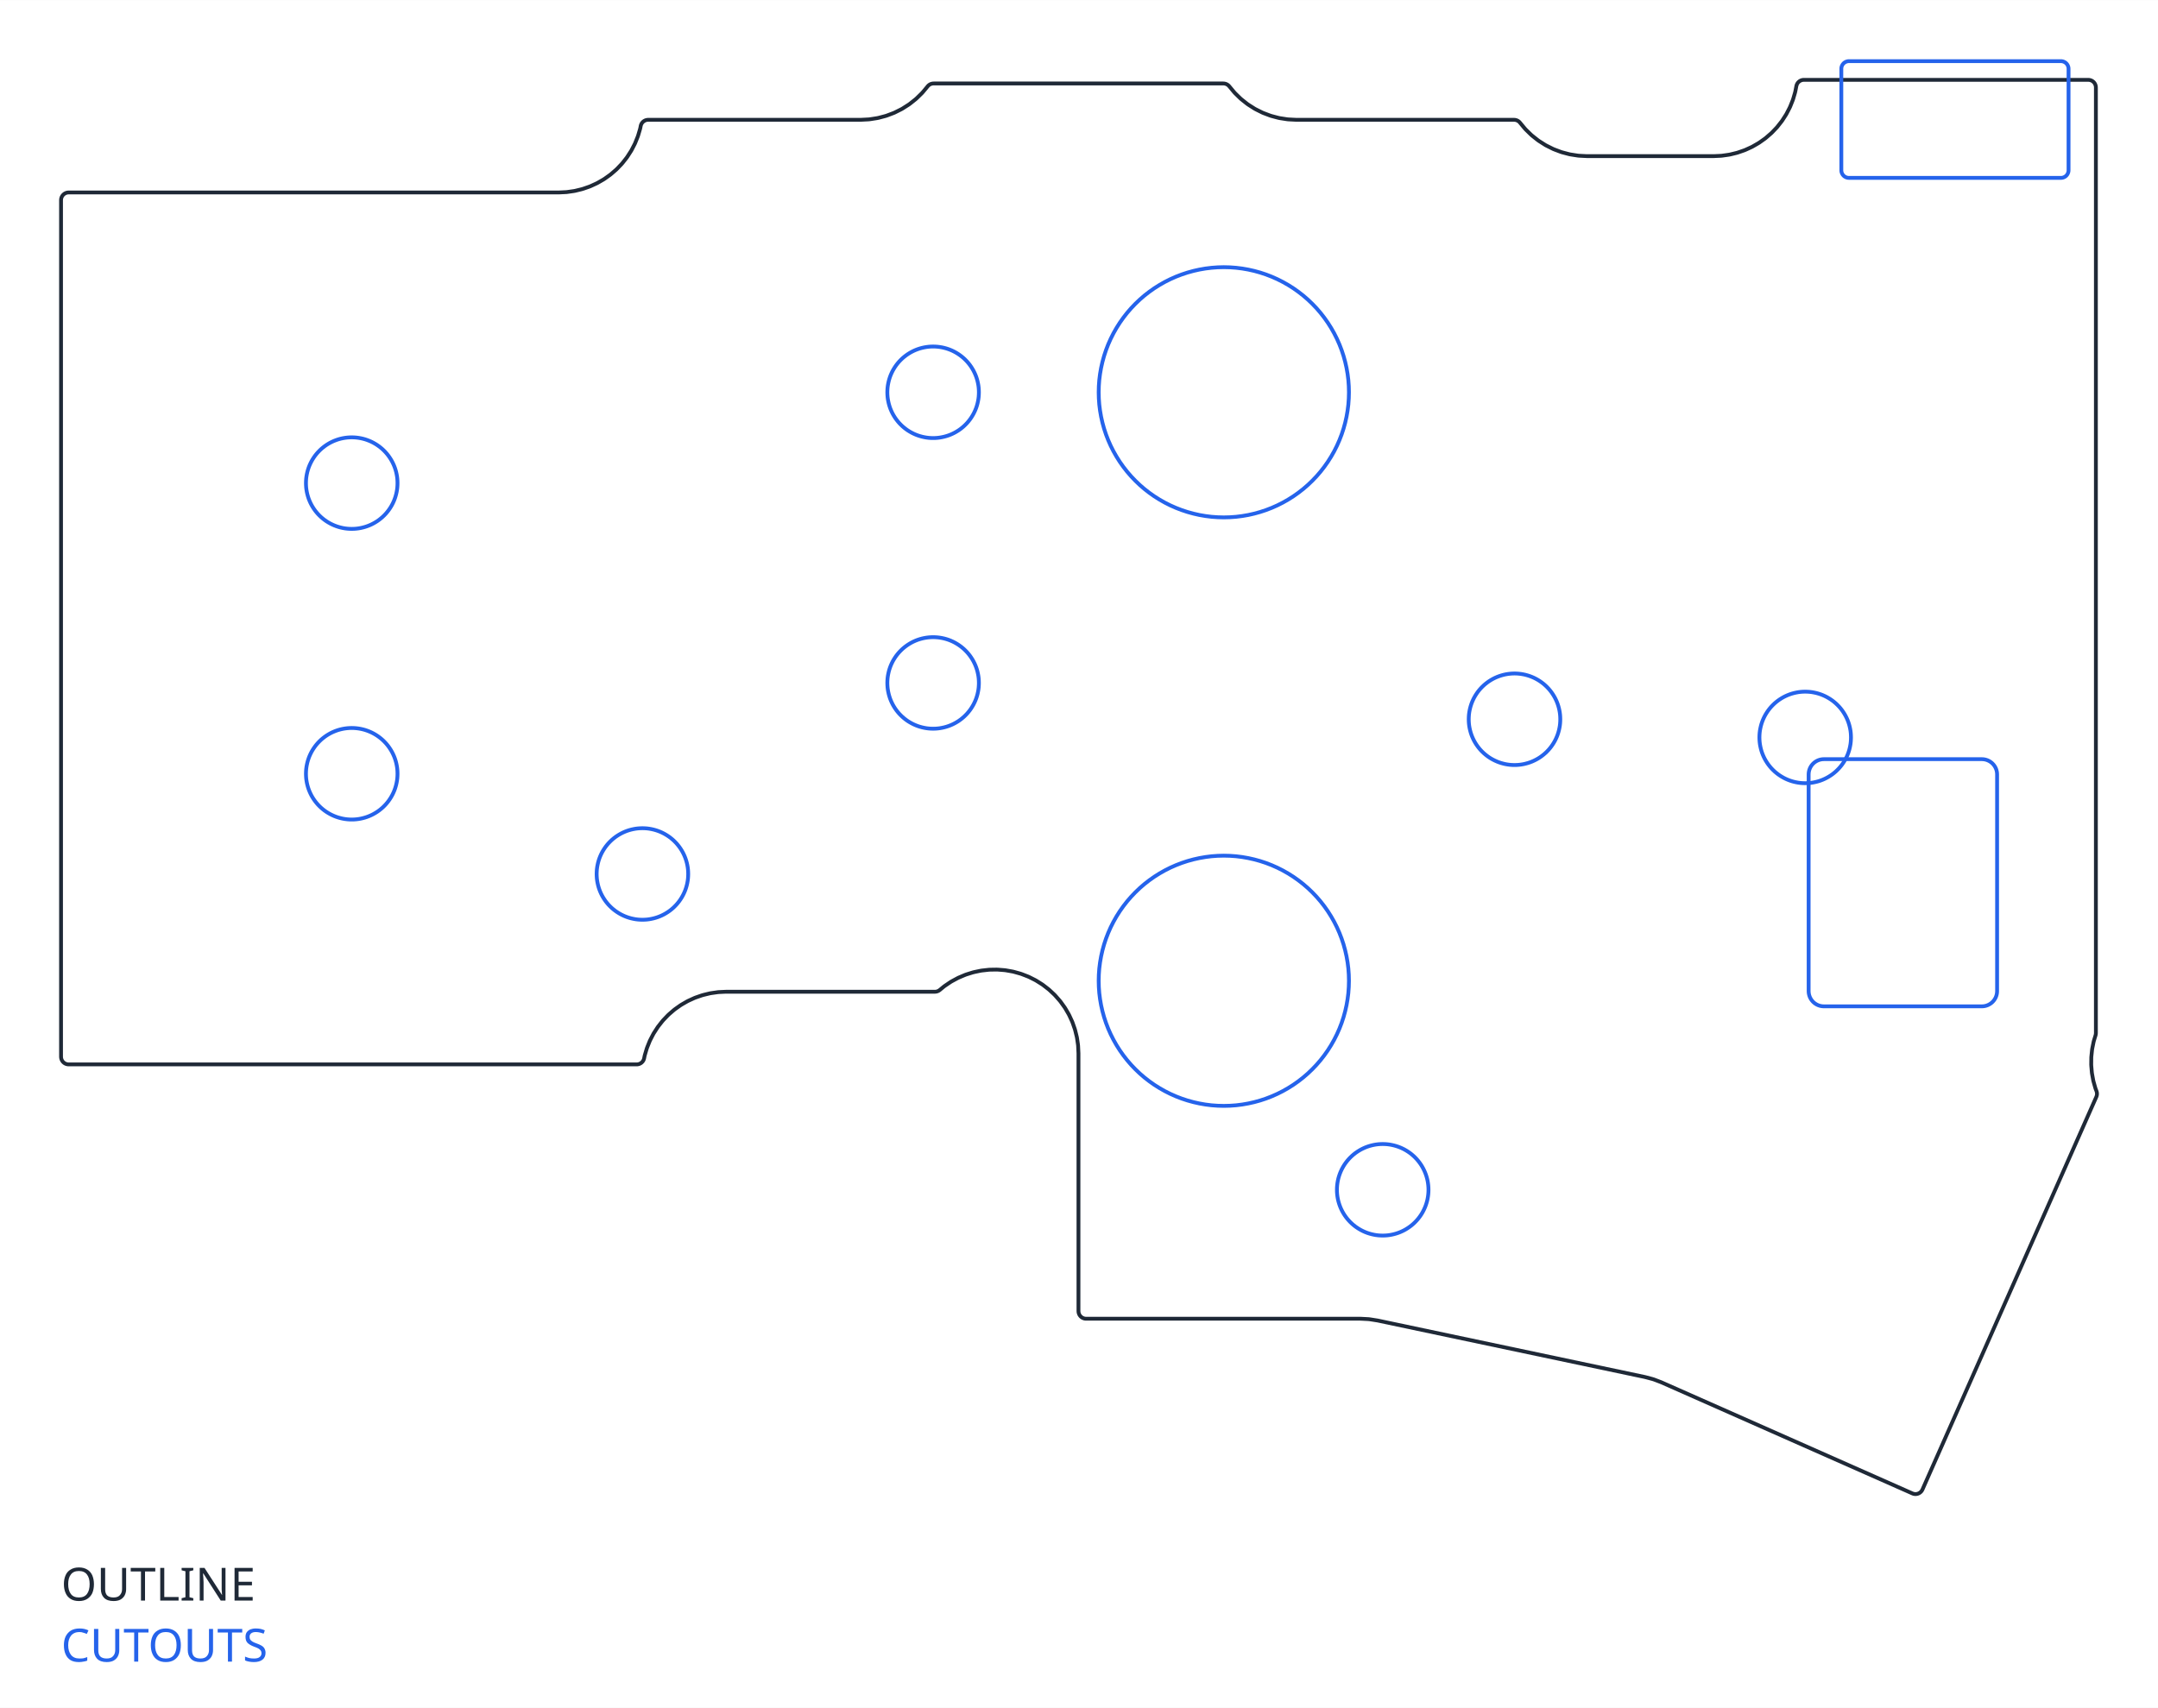
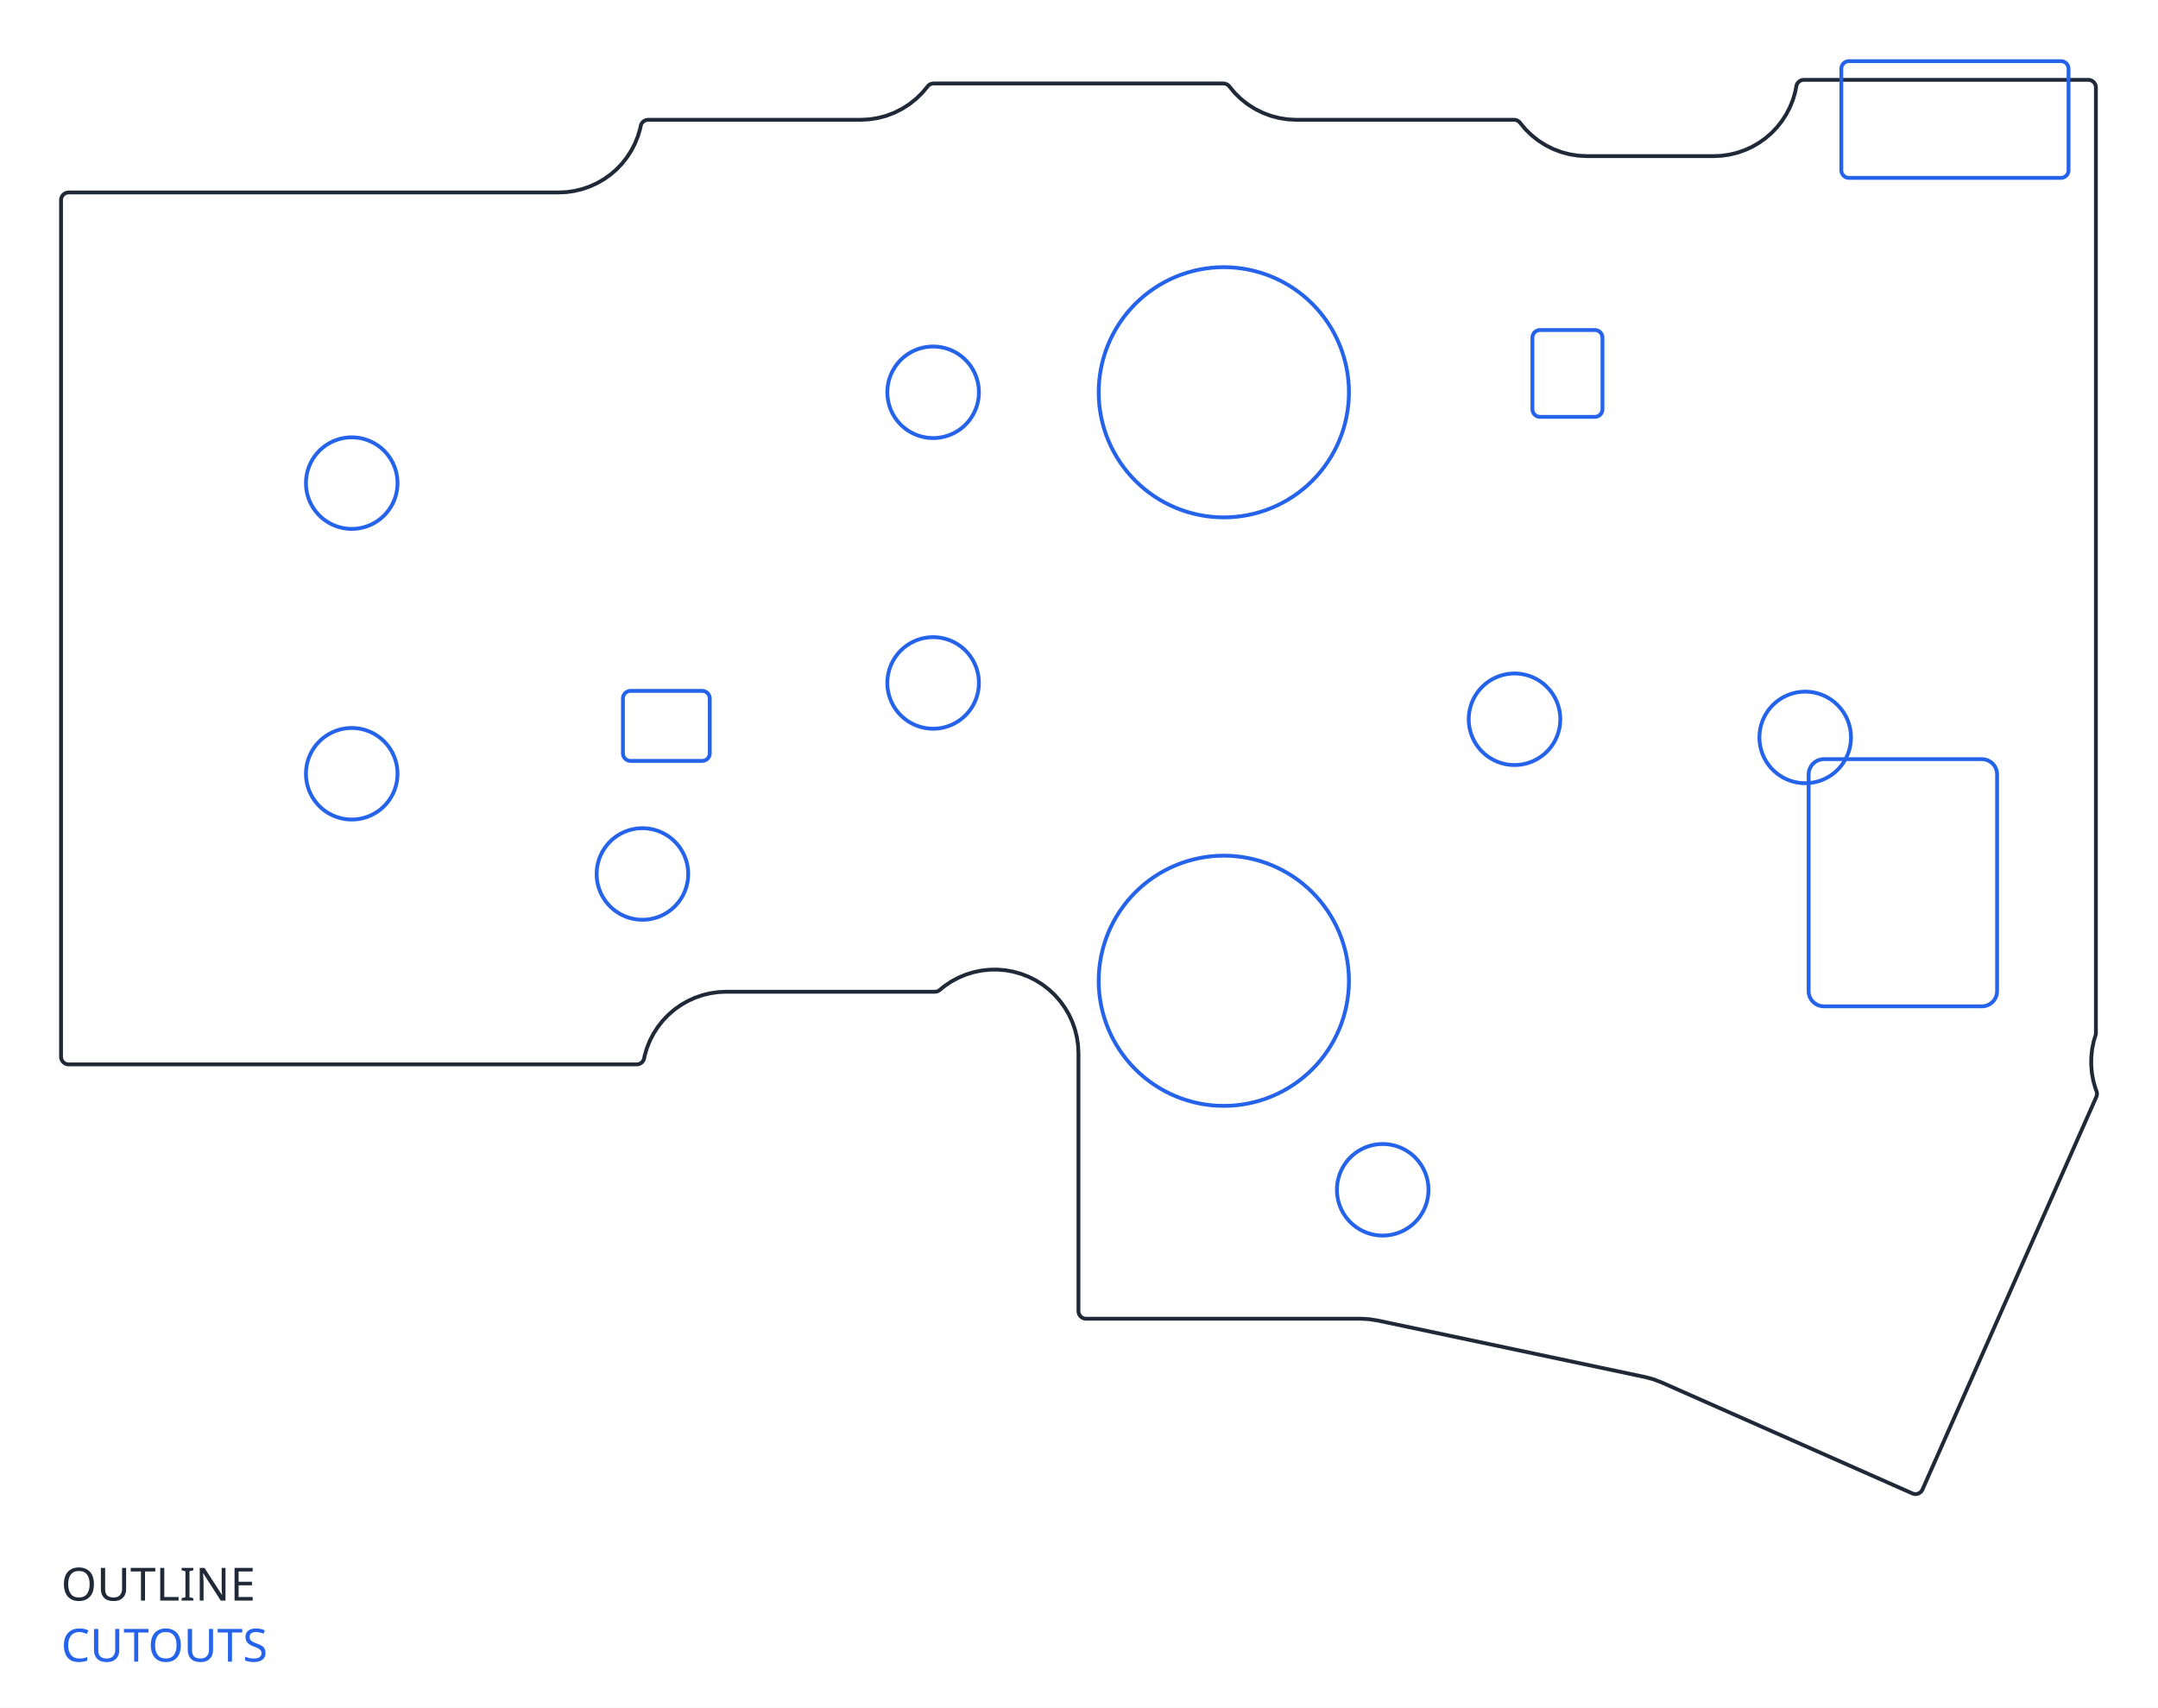
<svg xmlns="http://www.w3.org/2000/svg" width="566" height="448" viewBox="0 0 141.42 111.92">
  <rect width="100%" height="100%" fill="white" />
  <polygon points="4.458,12.609 4.444,12.610 4.410,12.615 4.395,12.618 4.362,12.627 4.348,12.631 4.316,12.642 4.302,12.648 4.271,12.663 4.258,12.670 4.229,12.687 4.217,12.695 4.189,12.716 4.178,12.725 4.152,12.748 4.142,12.759 4.119,12.784 4.110,12.795 4.089,12.823 4.081,12.835 4.063,12.865 4.056,12.877 4.042,12.908 4.036,12.922 4.025,12.954 4.020,12.968 4.012,13.002 4.009,13.016 4.004,13.050 4.003,13.065 4.000,13.115 4.000,13.122 4.000,69.240 4.000,69.248 4.003,69.298 4.004,69.312 4.009,69.346 4.012,69.361 4.020,69.394 4.025,69.408 4.036,69.440 4.042,69.454 4.056,69.485 4.063,69.498 4.081,69.527 4.089,69.540 4.110,69.567 4.119,69.579 4.142,69.604 4.152,69.614 4.178,69.637 4.189,69.647 4.217,69.667 4.229,69.675 4.258,69.693 4.271,69.700 4.302,69.714 4.316,69.720 4.348,69.732 4.362,69.736 4.395,69.744 4.410,69.747 4.444,69.752 4.458,69.754 4.509,69.756 4.516,69.756 41.706,69.756 41.714,69.756 41.764,69.754 41.779,69.752 41.813,69.747 41.827,69.744 41.861,69.736 41.875,69.732 41.907,69.720 41.921,69.714 41.952,69.699 41.965,69.692 41.994,69.675 42.006,69.667 42.034,69.646 42.045,69.637 42.071,69.613 42.081,69.603 42.104,69.577 42.114,69.566 42.134,69.538 42.142,69.526 42.160,69.496 42.167,69.483 42.181,69.452 42.187,69.439 42.198,69.406 42.203,69.392 42.215,69.343 42.216,69.336 42.232,69.255 42.234,69.244 42.242,69.207 42.245,69.195 42.247,69.186 42.250,69.174 42.260,69.138 42.263,69.126 42.374,68.752 42.377,68.741 42.389,68.705 42.393,68.693 42.396,68.684 42.400,68.673 42.413,68.638 42.417,68.627 42.563,68.265 42.567,68.254 42.582,68.219 42.587,68.208 42.591,68.200 42.596,68.189 42.613,68.155 42.618,68.144 42.797,67.798 42.803,67.787 42.821,67.754 42.827,67.744 42.831,67.735 42.837,67.725 42.857,67.693 42.864,67.683 43.075,67.355 43.081,67.345 43.103,67.314 43.109,67.304 43.115,67.296 43.122,67.286 43.145,67.256 43.152,67.247 43.393,66.940 43.401,66.931 43.425,66.902 43.432,66.893 43.439,66.886 43.447,66.877 43.472,66.849 43.480,66.840 43.749,66.558 43.758,66.550 43.785,66.523 43.793,66.514 43.800,66.508 43.809,66.500 43.837,66.474 43.846,66.466 44.141,66.211 44.150,66.204 44.179,66.180 44.188,66.172 44.196,66.166 44.205,66.159 44.236,66.136 44.245,66.129 44.563,65.903 44.573,65.897 44.604,65.875 44.614,65.869 44.622,65.864 44.632,65.857 44.665,65.838 44.675,65.831 45.012,65.637 45.023,65.631 45.056,65.613 45.067,65.607 45.075,65.603 45.086,65.598 45.120,65.581 45.131,65.576 45.485,65.414 45.496,65.409 45.531,65.394 45.542,65.390 45.551,65.386 45.562,65.382 45.598,65.369 45.609,65.365 45.977,65.237 45.988,65.234 46.025,65.222 46.036,65.219 46.045,65.216 46.057,65.213 46.093,65.203 46.105,65.200 46.484,65.108 46.495,65.105 46.532,65.097 46.544,65.095 46.553,65.093 46.565,65.091 46.603,65.085 46.614,65.083 47.000,65.028 47.012,65.026 47.050,65.021 47.061,65.020 47.071,65.019 47.083,65.018 47.121,65.016 47.133,65.015 47.543,64.995 47.549,64.995 47.568,64.994 47.574,64.994 47.579,64.994 47.585,64.994 47.604,64.994 47.610,64.994 61.249,64.994 61.256,64.994 61.306,64.991 61.321,64.990 61.355,64.985 61.369,64.982 61.403,64.973 61.417,64.969 61.449,64.958 61.463,64.952 61.494,64.937 61.507,64.930 61.536,64.913 61.548,64.904 61.589,64.874 61.595,64.870 61.837,64.670 61.847,64.663 61.877,64.639 61.886,64.632 61.894,64.626 61.904,64.619 61.935,64.597 61.945,64.590 62.272,64.370 62.282,64.363 62.314,64.343 62.325,64.336 62.333,64.331 62.343,64.325 62.377,64.306 62.387,64.300 62.734,64.113 62.744,64.107 62.778,64.090 62.789,64.085 62.798,64.080 62.809,64.075 62.844,64.059 62.855,64.055 63.218,63.901 63.229,63.897 63.264,63.883 63.276,63.878 63.285,63.875 63.296,63.871 63.332,63.859 63.344,63.855 63.720,63.737 63.731,63.734 63.768,63.723 63.780,63.720 63.789,63.718 63.801,63.715 63.838,63.706 63.850,63.703 64.235,63.622 64.247,63.620 64.285,63.613 64.297,63.611 64.306,63.609 64.318,63.607 64.356,63.602 64.368,63.601 64.760,63.557 64.772,63.556 64.810,63.552 64.822,63.551 64.831,63.551 64.843,63.550 64.882,63.549 64.894,63.548 65.288,63.542 65.300,63.542 65.338,63.543 65.350,63.543 65.360,63.543 65.372,63.544 65.410,63.546 65.422,63.547 65.815,63.578 65.827,63.580 65.865,63.584 65.877,63.585 65.886,63.586 65.898,63.588 65.936,63.594 65.948,63.596 66.336,63.665 66.348,63.667 66.385,63.675 66.397,63.678 66.406,63.680 66.418,63.682 66.455,63.692 66.467,63.695 66.846,63.801 66.858,63.805 66.895,63.816 66.906,63.820 66.915,63.823 66.926,63.826 66.963,63.840 66.974,63.844 67.341,63.986 67.352,63.990 67.388,64.005 67.399,64.010 67.408,64.014 67.419,64.019 67.453,64.035 67.464,64.040 67.816,64.217 67.827,64.223 67.861,64.241 67.871,64.246 67.880,64.251 67.890,64.257 67.923,64.277 67.933,64.283 68.267,64.493 68.277,64.499 68.309,64.521 68.319,64.527 68.327,64.533 68.337,64.540 68.368,64.563 68.377,64.570 68.689,64.811 68.698,64.818 68.728,64.842 68.737,64.850 68.745,64.856 68.754,64.864 68.782,64.890 68.791,64.898 69.079,65.167 69.087,65.176 69.115,65.203 69.123,65.211 69.130,65.218 69.138,65.227 69.164,65.255 69.172,65.264 69.432,65.560 69.440,65.569 69.465,65.599 69.472,65.608 69.478,65.615 69.486,65.625 69.509,65.655 69.516,65.665 69.746,65.985 69.753,65.994 69.775,66.026 69.782,66.036 69.787,66.044 69.793,66.054 69.813,66.087 69.820,66.097 70.018,66.437 70.024,66.448 70.043,66.482 70.049,66.492 70.053,66.501 70.058,66.511 70.075,66.546 70.081,66.557 70.246,66.914 70.251,66.925 70.266,66.961 70.271,66.972 70.274,66.981 70.278,66.992 70.292,67.028 70.296,67.039 70.426,67.411 70.430,67.422 70.442,67.459 70.445,67.470 70.448,67.480 70.451,67.491 70.461,67.528 70.464,67.540 70.558,67.922 70.561,67.934 70.569,67.972 70.572,67.983 70.573,67.993 70.576,68.005 70.582,68.043 70.584,68.054 70.641,68.444 70.642,68.456 70.647,68.494 70.648,68.506 70.649,68.516 70.650,68.528 70.653,68.566 70.653,68.578 70.673,68.993 70.674,68.999 70.674,69.018 70.675,69.024 70.675,69.029 70.675,69.035 70.675,69.054 70.675,69.060 70.675,85.909 70.675,85.916 70.678,85.967 70.679,85.981 70.684,86.015 70.687,86.030 70.695,86.063 70.700,86.077 70.711,86.109 70.717,86.123 70.731,86.154 70.738,86.167 70.756,86.196 70.764,86.208 70.785,86.236 70.794,86.247 70.817,86.273 70.827,86.283 70.853,86.306 70.864,86.315 70.892,86.336 70.904,86.344 70.933,86.362 70.946,86.369 70.977,86.383 70.991,86.389 71.023,86.400 71.037,86.405 71.070,86.413 71.085,86.416 71.119,86.421 71.133,86.422 71.184,86.425 71.191,86.425 89.126,86.425 89.133,86.425 89.154,86.425 89.160,86.425 89.165,86.426 89.172,86.426 89.193,86.427 89.199,86.427 89.649,86.450 89.662,86.451 89.704,86.454 89.717,86.456 89.727,86.457 89.740,86.458 89.781,86.464 89.794,86.466 90.239,86.536 90.245,86.537 90.266,86.540 90.272,86.541 90.277,86.542 90.284,86.543 90.304,86.548 90.311,86.549 107.777,90.242 107.784,90.244 107.804,90.248 107.810,90.250 107.815,90.251 107.822,90.253 107.842,90.258 107.848,90.259 108.283,90.375 108.296,90.379 108.336,90.391 108.348,90.394 108.358,90.398 108.370,90.402 108.410,90.416 108.422,90.420 108.843,90.581 108.849,90.583 108.868,90.591 108.874,90.593 108.879,90.595 108.885,90.598 108.904,90.606 108.910,90.609 125.310,97.869 125.317,97.872 125.364,97.890 125.378,97.895 125.411,97.904 125.425,97.907 125.459,97.913 125.474,97.915 125.508,97.917 125.523,97.918 125.557,97.917 125.572,97.916 125.606,97.911 125.620,97.909 125.654,97.901 125.668,97.897 125.700,97.887 125.714,97.881 125.745,97.867 125.758,97.861 125.788,97.844 125.801,97.836 125.829,97.816 125.840,97.807 125.866,97.785 125.877,97.775 125.901,97.750 125.910,97.739 125.931,97.712 125.940,97.700 125.958,97.671 125.965,97.658 125.988,97.613 125.991,97.606 137.372,71.899 137.375,71.892 137.393,71.845 137.398,71.831 137.407,71.798 137.410,71.784 137.416,71.750 137.418,71.735 137.420,71.701 137.420,71.686 137.420,71.652 137.418,71.637 137.414,71.603 137.412,71.589 137.404,71.555 137.400,71.541 137.384,71.493 137.382,71.486 137.347,71.397 137.343,71.386 137.330,71.350 137.326,71.339 137.323,71.330 137.319,71.319 137.308,71.282 137.305,71.271 137.199,70.896 137.196,70.884 137.186,70.847 137.184,70.836 137.181,70.826 137.179,70.815 137.171,70.777 137.169,70.766 137.099,70.382 137.097,70.370 137.091,70.333 137.090,70.321 137.088,70.312 137.087,70.300 137.083,70.262 137.082,70.250 137.049,69.862 137.048,69.850 137.046,69.812 137.045,69.800 137.045,69.790 137.044,69.778 137.044,69.740 137.044,69.729 137.048,69.339 137.048,69.327 137.049,69.289 137.050,69.277 137.051,69.267 137.051,69.255 137.055,69.218 137.056,69.206 137.097,68.818 137.098,68.806 137.103,68.768 137.105,68.757 137.106,68.747 137.108,68.735 137.115,68.698 137.117,68.686 137.195,68.304 137.197,68.293 137.206,68.255 137.209,68.244 137.211,68.235 137.214,68.223 137.224,68.187 137.228,68.175 137.324,67.861 137.326,67.853 137.338,67.804 137.341,67.790 137.346,67.756 137.347,67.741 137.350,67.691 137.350,67.683 137.350,5.741 137.350,5.734 137.347,5.683 137.346,5.669 137.341,5.635 137.338,5.620 137.330,5.587 137.325,5.573 137.314,5.541 137.308,5.527 137.294,5.496 137.287,5.483 137.269,5.454 137.261,5.442 137.240,5.414 137.231,5.403 137.208,5.377 137.198,5.367 137.172,5.344 137.161,5.335 137.133,5.314 137.121,5.306 137.092,5.288 137.079,5.281 137.048,5.267 137.034,5.261 137.002,5.250 136.988,5.245 136.955,5.237 136.940,5.234 136.906,5.229 136.892,5.228 136.841,5.225 136.834,5.225 118.228,5.225 118.221,5.225 118.170,5.228 118.156,5.229 118.122,5.234 118.107,5.237 118.074,5.245 118.060,5.250 118.027,5.261 118.014,5.267 117.983,5.282 117.970,5.289 117.940,5.307 117.928,5.315 117.900,5.335 117.889,5.345 117.864,5.368 117.853,5.378 117.830,5.404 117.821,5.415 117.800,5.443 117.792,5.455 117.775,5.485 117.768,5.498 117.753,5.529 117.748,5.543 117.736,5.575 117.732,5.589 117.720,5.638 117.718,5.645 117.657,5.963 117.654,5.975 117.646,6.012 117.643,6.024 117.641,6.033 117.638,6.044 117.628,6.081 117.625,6.093 117.515,6.466 117.511,6.478 117.500,6.514 117.496,6.525 117.493,6.534 117.489,6.545 117.475,6.581 117.471,6.592 117.326,6.954 117.321,6.965 117.306,7.000 117.301,7.011 117.297,7.019 117.292,7.030 117.276,7.064 117.270,7.075 117.091,7.421 117.086,7.431 117.068,7.465 117.062,7.475 117.057,7.483 117.051,7.494 117.031,7.526 117.025,7.536 116.814,7.864 116.807,7.874 116.786,7.905 116.779,7.915 116.774,7.923 116.767,7.932 116.744,7.963 116.736,7.972 116.495,8.278 116.488,8.288 116.464,8.317 116.456,8.326 116.450,8.333 116.442,8.342 116.416,8.370 116.408,8.379 116.139,8.661 116.131,8.669 116.104,8.696 116.095,8.704 116.088,8.711 116.080,8.719 116.051,8.744 116.042,8.752 115.748,9.007 115.739,9.015 115.709,9.039 115.700,9.047 115.693,9.053 115.683,9.060 115.653,9.083 115.643,9.090 115.326,9.315 115.316,9.322 115.284,9.344 115.274,9.350 115.266,9.355 115.256,9.361 115.224,9.381 115.214,9.387 114.876,9.582 114.866,9.588 114.832,9.606 114.822,9.612 114.813,9.616 114.803,9.621 114.768,9.638 114.758,9.643 114.403,9.805 114.392,9.809 114.357,9.824 114.346,9.829 114.337,9.832 114.326,9.837 114.291,9.850 114.280,9.854 113.911,9.981 113.900,9.985 113.864,9.997 113.852,10.000 113.843,10.003 113.832,10.006 113.795,10.016 113.783,10.019 113.405,10.111 113.393,10.113 113.356,10.121 113.344,10.124 113.335,10.126 113.323,10.128 113.286,10.134 113.274,10.136 112.888,10.191 112.876,10.193 112.839,10.197 112.827,10.199 112.817,10.199 112.806,10.200 112.768,10.203 112.756,10.204 112.345,10.223 112.339,10.224 112.320,10.224 112.314,10.225 112.310,10.225 112.304,10.225 112.285,10.225 112.279,10.225 104.026,10.225 104.019,10.225 103.999,10.225 103.992,10.225 103.987,10.224 103.981,10.224 103.960,10.223 103.954,10.223 103.509,10.200 103.496,10.199 103.455,10.196 103.442,10.195 103.432,10.194 103.419,10.192 103.378,10.187 103.365,10.185 102.948,10.120 102.935,10.118 102.895,10.111 102.882,10.108 102.872,10.106 102.859,10.103 102.819,10.094 102.807,10.091 102.398,9.983 102.386,9.980 102.346,9.968 102.334,9.964 102.324,9.961 102.312,9.957 102.273,9.944 102.261,9.939 101.866,9.790 101.854,9.785 101.816,9.770 101.804,9.765 101.794,9.761 101.783,9.755 101.745,9.738 101.734,9.732 101.356,9.543 101.345,9.537 101.308,9.518 101.297,9.512 101.288,9.507 101.277,9.500 101.242,9.479 101.231,9.472 100.874,9.245 100.863,9.238 100.829,9.215 100.819,9.208 100.810,9.202 100.800,9.194 100.767,9.170 100.757,9.162 100.426,8.900 100.416,8.891 100.384,8.865 100.374,8.857 100.367,8.850 100.357,8.841 100.327,8.813 100.317,8.804 100.015,8.509 100.006,8.500 99.977,8.471 99.968,8.461 99.961,8.454 99.953,8.444 99.926,8.413 99.917,8.403 99.618,8.044 99.590,8.011 99.580,8.000 99.554,7.974 99.542,7.964 99.514,7.942 99.501,7.933 99.471,7.913 99.458,7.906 99.425,7.890 99.411,7.884 99.378,7.871 99.363,7.866 99.328,7.857 99.313,7.854 99.277,7.848 99.262,7.847 99.209,7.844 99.202,7.844 84.976,7.844 84.969,7.844 84.949,7.843 84.942,7.843 84.937,7.843 84.931,7.843 84.910,7.842 84.904,7.842 84.459,7.819 84.446,7.818 84.405,7.815 84.392,7.814 84.382,7.813 84.369,7.811 84.328,7.806 84.315,7.804 83.898,7.739 83.885,7.737 83.845,7.729 83.832,7.727 83.822,7.725 83.809,7.722 83.769,7.713 83.757,7.710 83.348,7.602 83.336,7.598 83.296,7.587 83.284,7.583 83.274,7.580 83.262,7.576 83.223,7.562 83.211,7.558 82.816,7.409 82.804,7.404 82.766,7.389 82.754,7.384 82.744,7.380 82.733,7.374 82.695,7.357 82.684,7.351 82.306,7.162 82.295,7.156 82.258,7.137 82.247,7.131 82.238,7.126 82.227,7.119 82.192,7.098 82.181,7.091 81.824,6.864 81.813,6.857 81.779,6.834 81.769,6.827 81.760,6.821 81.750,6.813 81.717,6.788 81.707,6.781 81.376,6.518 81.366,6.510 81.334,6.484 81.324,6.475 81.317,6.469 81.307,6.460 81.277,6.432 81.267,6.423 80.965,6.128 80.956,6.119 80.927,6.089 80.918,6.080 80.911,6.072 80.903,6.063 80.876,6.032 80.867,6.022 80.568,5.662 80.540,5.630 80.530,5.618 80.504,5.593 80.492,5.583 80.464,5.560 80.451,5.552 80.421,5.532 80.408,5.525 80.375,5.508 80.361,5.502 80.328,5.490 80.313,5.485 80.278,5.476 80.263,5.473 80.227,5.467 80.212,5.465 80.159,5.463 80.152,5.462 61.198,5.462 61.191,5.463 61.138,5.465 61.123,5.467 61.087,5.473 61.072,5.476 61.037,5.485 61.022,5.490 60.989,5.502 60.975,5.508 60.942,5.525 60.929,5.532 60.899,5.552 60.886,5.560 60.858,5.583 60.846,5.593 60.820,5.618 60.810,5.629 60.784,5.661 60.483,6.022 60.474,6.032 60.447,6.063 60.439,6.072 60.432,6.080 60.423,6.089 60.394,6.119 60.385,6.128 60.083,6.423 60.073,6.432 60.043,6.460 60.033,6.469 60.026,6.475 60.016,6.484 59.984,6.510 59.974,6.518 59.643,6.781 59.633,6.788 59.600,6.813 59.590,6.821 59.581,6.827 59.571,6.834 59.537,6.857 59.526,6.864 59.169,7.091 59.158,7.098 59.123,7.119 59.112,7.126 59.103,7.131 59.092,7.137 59.055,7.156 59.044,7.162 58.666,7.351 58.655,7.357 58.617,7.374 58.606,7.380 58.596,7.384 58.584,7.389 58.546,7.404 58.534,7.409 58.139,7.558 58.127,7.562 58.088,7.576 58.076,7.580 58.066,7.583 58.054,7.587 58.014,7.598 58.002,7.602 57.593,7.710 57.581,7.713 57.541,7.722 57.528,7.725 57.518,7.727 57.505,7.729 57.465,7.737 57.452,7.739 57.035,7.804 57.022,7.806 56.981,7.811 56.968,7.813 56.958,7.814 56.945,7.815 56.904,7.818 56.891,7.819 56.446,7.842 56.440,7.842 56.419,7.843 56.413,7.843 56.408,7.843 56.401,7.843 56.381,7.844 56.374,7.844 42.494,7.844 42.486,7.844 42.436,7.846 42.421,7.848 42.387,7.853 42.373,7.856 42.339,7.864 42.325,7.868 42.293,7.880 42.279,7.886 42.248,7.901 42.235,7.908 42.206,7.925 42.194,7.933 42.166,7.954 42.155,7.963 42.129,7.987 42.119,7.997 42.096,8.023 42.086,8.034 42.066,8.062 42.058,8.074 42.040,8.104 42.033,8.117 42.019,8.148 42.013,8.161 42.002,8.194 41.997,8.208 41.985,8.257 41.984,8.264 41.968,8.345 41.966,8.356 41.958,8.393 41.955,8.405 41.953,8.414 41.950,8.426 41.940,8.462 41.937,8.474 41.826,8.848 41.823,8.859 41.811,8.895 41.807,8.907 41.804,8.916 41.800,8.927 41.787,8.962 41.783,8.973 41.637,9.335 41.633,9.346 41.618,9.381 41.613,9.392 41.609,9.400 41.604,9.411 41.587,9.445 41.582,9.456 41.403,9.802 41.397,9.813 41.379,9.846 41.373,9.856 41.369,9.865 41.363,9.875 41.343,9.907 41.336,9.917 41.125,10.245 41.119,10.255 41.097,10.286 41.091,10.296 41.085,10.304 41.078,10.314 41.055,10.344 41.048,10.353 40.807,10.660 40.799,10.669 40.775,10.698 40.768,10.707 40.761,10.714 40.753,10.723 40.728,10.751 40.720,10.760 40.451,11.042 40.442,11.050 40.415,11.077 40.407,11.086 40.400,11.092 40.391,11.100 40.363,11.126 40.354,11.134 40.059,11.389 40.050,11.396 40.021,11.420 40.012,11.428 40.004,11.434 39.995,11.441 39.964,11.464 39.955,11.471 39.637,11.697 39.627,11.703 39.596,11.725 39.586,11.731 39.578,11.736 39.568,11.743 39.535,11.762 39.525,11.769 39.188,11.963 39.177,11.969 39.144,11.987 39.133,11.993 39.125,11.997 39.114,12.002 39.080,12.019 39.069,12.024 38.715,12.186 38.704,12.191 38.669,12.206 38.658,12.210 38.649,12.214 38.638,12.218 38.602,12.231 38.591,12.235 38.223,12.363 38.212,12.366 38.175,12.378 38.164,12.381 38.155,12.384 38.143,12.387 38.107,12.397 38.095,12.400 37.716,12.492 37.705,12.495 37.668,12.503 37.656,12.505 37.647,12.507 37.635,12.509 37.597,12.515 37.586,12.517 37.200,12.572 37.188,12.574 37.150,12.579 37.139,12.580 37.129,12.581 37.117,12.582 37.079,12.584 37.067,12.585 36.657,12.605 36.651,12.605 36.632,12.606 36.626,12.606 36.621,12.606 36.615,12.606 36.596,12.606 36.590,12.606 4.516,12.606 4.509,12.606 4.458,12.609" fill="none" stroke="#1f2937" stroke-width="0.25" />
  <text x="4" y="104.9" font-size="3" fill="#1f2937" font-family="sans-serif">OUTLINE</text>
  <polygon points="26.050,31.656 26.046,31.509 26.036,31.362 26.018,31.216 25.992,31.071 25.960,30.927 25.921,30.785 25.875,30.646 25.822,30.508 25.762,30.374 25.696,30.242 25.623,30.114 25.544,29.990 25.460,29.869 25.369,29.753 25.273,29.642 25.171,29.535 25.065,29.433 24.953,29.337 24.837,29.247 24.717,29.162 24.592,29.083 24.464,29.010 24.333,28.944 24.198,28.885 24.061,28.832 23.921,28.785 23.779,28.746 23.635,28.714 23.490,28.689 23.344,28.671 23.197,28.660 23.050,28.656 22.903,28.660 22.756,28.671 22.610,28.689 22.465,28.714 22.321,28.746 22.179,28.785 22.039,28.832 21.902,28.885 21.767,28.944 21.636,29.010 21.508,29.083 21.383,29.162 21.263,29.247 21.147,29.337 21.035,29.433 20.929,29.535 20.827,29.642 20.731,29.753 20.640,29.869 20.556,29.990 20.477,30.114 20.404,30.242 20.338,30.374 20.278,30.508 20.225,30.646 20.179,30.785 20.140,30.927 20.108,31.071 20.082,31.216 20.064,31.362 20.054,31.509 20.050,31.656 20.054,31.803 20.064,31.950 20.082,32.096 20.108,32.242 20.140,32.385 20.179,32.527 20.225,32.667 20.278,32.804 20.338,32.939 20.404,33.070 20.477,33.199 20.556,33.323 20.640,33.443 20.731,33.559 20.827,33.671 20.929,33.778 21.035,33.879 21.147,33.975 21.263,34.066 21.383,34.151 21.508,34.229 21.636,34.302 21.767,34.368 21.902,34.428 22.039,34.481 22.179,34.527 22.321,34.566 22.465,34.599 22.610,34.624 22.756,34.642 22.903,34.653 23.050,34.656 23.197,34.653 23.344,34.642 23.490,34.624 23.635,34.599 23.779,34.566 23.921,34.527 24.061,34.481 24.198,34.428 24.333,34.368 24.464,34.302 24.592,34.229 24.717,34.151 24.837,34.066 24.953,33.975 25.065,33.879 25.171,33.778 25.273,33.671 25.369,33.559 25.460,33.443 25.544,33.323 25.623,33.199 25.696,33.070 25.762,32.939 25.822,32.804 25.875,32.667 25.921,32.527 25.960,32.385 25.992,32.242 26.018,32.096 26.036,31.950 26.046,31.803 26.050,31.656" fill="none" stroke="#2563eb" stroke-width="0.25" />
  <polygon points="26.050,50.706 26.046,50.559 26.036,50.412 26.018,50.266 25.992,50.121 25.960,49.977 25.921,49.835 25.875,49.696 25.822,49.558 25.762,49.424 25.696,49.292 25.623,49.164 25.544,49.040 25.460,48.919 25.369,48.803 25.273,48.692 25.171,48.585 25.065,48.483 24.953,48.387 24.837,48.297 24.717,48.212 24.592,48.133 24.464,48.060 24.333,47.994 24.198,47.935 24.061,47.882 23.921,47.835 23.779,47.796 23.635,47.764 23.490,47.739 23.344,47.721 23.197,47.710 23.050,47.706 22.903,47.710 22.756,47.721 22.610,47.739 22.465,47.764 22.321,47.796 22.179,47.835 22.039,47.882 21.902,47.935 21.767,47.994 21.636,48.060 21.508,48.133 21.383,48.212 21.263,48.297 21.147,48.387 21.035,48.483 20.929,48.585 20.827,48.692 20.731,48.803 20.640,48.919 20.556,49.040 20.477,49.164 20.404,49.292 20.338,49.424 20.278,49.558 20.225,49.696 20.179,49.835 20.140,49.977 20.108,50.121 20.082,50.266 20.064,50.412 20.054,50.559 20.050,50.706 20.054,50.853 20.064,51.000 20.082,51.146 20.108,51.292 20.140,51.435 20.179,51.577 20.225,51.717 20.278,51.854 20.338,51.989 20.404,52.120 20.477,52.249 20.556,52.373 20.640,52.493 20.731,52.609 20.827,52.721 20.929,52.828 21.035,52.929 21.147,53.025 21.263,53.116 21.383,53.201 21.508,53.279 21.636,53.352 21.767,53.418 21.902,53.478 22.039,53.531 22.179,53.577 22.321,53.616 22.465,53.649 22.610,53.674 22.756,53.692 22.903,53.703 23.050,53.706 23.197,53.703 23.344,53.692 23.490,53.674 23.635,53.649 23.779,53.616 23.921,53.577 24.061,53.531 24.198,53.478 24.333,53.418 24.464,53.352 24.592,53.279 24.717,53.201 24.837,53.116 24.953,53.025 25.065,52.929 25.171,52.828 25.273,52.721 25.369,52.609 25.460,52.493 25.544,52.373 25.623,52.249 25.696,52.120 25.762,51.989 25.822,51.854 25.875,51.717 25.921,51.577 25.960,51.435 25.992,51.292 26.018,51.146 26.036,51.000 26.046,50.853 26.050,50.706" fill="none" stroke="#2563eb" stroke-width="0.25" />
  <polygon points="64.150,25.703 64.146,25.556 64.136,25.409 64.118,25.263 64.092,25.118 64.060,24.974 64.021,24.832 63.975,24.692 63.922,24.555 63.862,24.420 63.796,24.289 63.723,24.161 63.644,24.036 63.560,23.916 63.469,23.800 63.373,23.688 63.271,23.582 63.165,23.480 63.053,23.384 62.937,23.294 62.817,23.209 62.692,23.130 62.564,23.057 62.433,22.991 62.298,22.931 62.161,22.878 62.021,22.832 61.879,22.793 61.735,22.761 61.590,22.736 61.444,22.718 61.297,22.707 61.150,22.703 61.003,22.707 60.856,22.718 60.710,22.736 60.565,22.761 60.421,22.793 60.279,22.832 60.139,22.878 60.002,22.931 59.867,22.991 59.736,23.057 59.608,23.130 59.483,23.209 59.363,23.294 59.247,23.384 59.135,23.480 59.029,23.582 58.927,23.688 58.831,23.800 58.740,23.916 58.656,24.036 58.577,24.161 58.504,24.289 58.438,24.420 58.378,24.555 58.325,24.692 58.279,24.832 58.240,24.974 58.208,25.118 58.182,25.263 58.164,25.409 58.154,25.556 58.150,25.703 58.154,25.850 58.164,25.997 58.182,26.143 58.208,26.288 58.240,26.432 58.279,26.574 58.325,26.714 58.378,26.851 58.438,26.986 58.504,27.117 58.577,27.245 58.656,27.370 58.740,27.490 58.831,27.606 58.927,27.718 59.029,27.824 59.135,27.926 59.247,28.022 59.363,28.113 59.483,28.198 59.608,28.276 59.736,28.349 59.867,28.415 60.002,28.475 60.139,28.528 60.279,28.574 60.421,28.613 60.565,28.645 60.710,28.671 60.856,28.689 61.003,28.700 61.150,28.703 61.297,28.700 61.444,28.689 61.590,28.671 61.735,28.645 61.879,28.613 62.021,28.574 62.161,28.528 62.298,28.475 62.433,28.415 62.564,28.349 62.692,28.276 62.817,28.198 62.937,28.113 63.053,28.022 63.165,27.926 63.271,27.824 63.373,27.718 63.469,27.606 63.560,27.490 63.644,27.370 63.723,27.245 63.796,27.117 63.862,26.986 63.922,26.851 63.975,26.714 64.021,26.574 64.060,26.432 64.092,26.288 64.118,26.143 64.136,25.997 64.146,25.850 64.150,25.703" fill="none" stroke="#2563eb" stroke-width="0.25" />
  <polygon points="64.150,44.753 64.146,44.606 64.136,44.459 64.118,44.313 64.092,44.168 64.060,44.024 64.021,43.882 63.975,43.742 63.922,43.605 63.862,43.470 63.796,43.339 63.723,43.211 63.644,43.086 63.560,42.966 63.469,42.850 63.373,42.738 63.271,42.632 63.165,42.530 63.053,42.434 62.937,42.344 62.817,42.259 62.692,42.180 62.564,42.107 62.433,42.041 62.298,41.981 62.161,41.928 62.021,41.882 61.879,41.843 61.735,41.811 61.590,41.786 61.444,41.768 61.297,41.757 61.150,41.753 61.003,41.757 60.856,41.768 60.710,41.786 60.565,41.811 60.421,41.843 60.279,41.882 60.139,41.928 60.002,41.981 59.867,42.041 59.736,42.107 59.608,42.180 59.483,42.259 59.363,42.344 59.247,42.434 59.135,42.530 59.029,42.632 58.927,42.738 58.831,42.850 58.740,42.966 58.656,43.086 58.577,43.211 58.504,43.339 58.438,43.470 58.378,43.605 58.325,43.742 58.279,43.882 58.240,44.024 58.208,44.168 58.182,44.313 58.164,44.459 58.154,44.606 58.150,44.753 58.154,44.900 58.164,45.047 58.182,45.193 58.208,45.338 58.240,45.482 58.279,45.624 58.325,45.764 58.378,45.901 58.438,46.036 58.504,46.167 58.577,46.295 58.656,46.420 58.740,46.540 58.831,46.656 58.927,46.768 59.029,46.874 59.135,46.976 59.247,47.072 59.363,47.163 59.483,47.248 59.608,47.326 59.736,47.399 59.867,47.465 60.002,47.525 60.139,47.578 60.279,47.624 60.421,47.663 60.565,47.695 60.710,47.721 60.856,47.739 61.003,47.750 61.150,47.753 61.297,47.750 61.444,47.739 61.590,47.721 61.735,47.695 61.879,47.663 62.021,47.624 62.161,47.578 62.298,47.525 62.433,47.465 62.564,47.399 62.692,47.326 62.817,47.248 62.937,47.163 63.053,47.072 63.165,46.976 63.271,46.874 63.373,46.768 63.469,46.656 63.560,46.540 63.644,46.420 63.723,46.295 63.796,46.167 63.862,46.036 63.922,45.901 63.975,45.764 64.021,45.624 64.060,45.482 64.092,45.338 64.118,45.193 64.136,45.047 64.146,44.900 64.150,44.753" fill="none" stroke="#2563eb" stroke-width="0.25" />
  <polygon points="102.250,47.134 102.246,46.987 102.236,46.840 102.218,46.694 102.192,46.549 102.160,46.405 102.121,46.264 102.075,46.124 102.022,45.986 101.962,45.852 101.896,45.720 101.823,45.592 101.744,45.468 101.660,45.347 101.569,45.231 101.473,45.120 101.371,45.013 101.265,44.912 101.153,44.815 101.037,44.725 100.917,44.640 100.792,44.561 100.664,44.489 100.533,44.422 100.398,44.363 100.261,44.310 100.121,44.264 99.979,44.224 99.835,44.192 99.690,44.167 99.544,44.149 99.397,44.138 99.250,44.134 99.103,44.138 98.956,44.149 98.810,44.167 98.665,44.192 98.521,44.224 98.379,44.264 98.239,44.310 98.102,44.363 97.967,44.422 97.836,44.489 97.708,44.561 97.583,44.640 97.463,44.725 97.347,44.815 97.235,44.912 97.129,45.013 97.027,45.120 96.931,45.231 96.840,45.347 96.756,45.468 96.677,45.592 96.604,45.720 96.538,45.852 96.478,45.986 96.425,46.124 96.379,46.264 96.340,46.405 96.308,46.549 96.282,46.694 96.264,46.840 96.254,46.987 96.250,47.134 96.254,47.282 96.264,47.428 96.282,47.575 96.308,47.720 96.340,47.863 96.379,48.005 96.425,48.145 96.478,48.282 96.538,48.417 96.604,48.549 96.677,48.677 96.756,48.801 96.840,48.921 96.931,49.038 97.027,49.149 97.129,49.256 97.235,49.357 97.347,49.453 97.463,49.544 97.583,49.629 97.708,49.708 97.836,49.780 97.967,49.846 98.102,49.906 98.239,49.959 98.379,50.005 98.521,50.044 98.665,50.077 98.810,50.102 98.956,50.120 99.103,50.131 99.250,50.134 99.397,50.131 99.544,50.120 99.690,50.102 99.835,50.077 99.979,50.044 100.121,50.005 100.261,49.959 100.398,49.906 100.533,49.846 100.664,49.780 100.792,49.708 100.917,49.629 101.037,49.544 101.153,49.453 101.265,49.357 101.371,49.256 101.473,49.149 101.569,49.038 101.660,48.921 101.744,48.801 101.823,48.677 101.896,48.549 101.962,48.417 102.022,48.282 102.075,48.145 102.121,48.005 102.160,47.863 102.192,47.720 102.218,47.575 102.236,47.428 102.246,47.282 102.250,47.134" fill="none" stroke="#2563eb" stroke-width="0.25" />
  <polygon points="93.613,77.975 93.609,77.828 93.598,77.681 93.580,77.535 93.555,77.390 93.523,77.246 93.483,77.104 93.437,76.964 93.384,76.827 93.324,76.692 93.258,76.561 93.186,76.433 93.107,76.308 93.022,76.188 92.932,76.072 92.835,75.960 92.734,75.854 92.627,75.752 92.516,75.656 92.400,75.565 92.279,75.481 92.155,75.402 92.027,75.329 91.895,75.263 91.761,75.203 91.623,75.150 91.483,75.104 91.341,75.065 91.198,75.033 91.053,75.007 90.907,74.989 90.760,74.979 90.613,74.975 90.465,74.979 90.318,74.989 90.172,75.007 90.027,75.033 89.884,75.065 89.742,75.104 89.602,75.150 89.464,75.203 89.330,75.263 89.198,75.329 89.070,75.402 88.946,75.481 88.825,75.565 88.709,75.656 88.598,75.752 88.491,75.854 88.390,75.960 88.293,76.072 88.203,76.188 88.118,76.308 88.039,76.433 87.967,76.561 87.901,76.692 87.841,76.827 87.788,76.964 87.742,77.104 87.702,77.246 87.670,77.390 87.645,77.535 87.627,77.681 87.616,77.828 87.613,77.975 87.616,78.122 87.627,78.269 87.645,78.415 87.670,78.560 87.702,78.704 87.742,78.846 87.788,78.986 87.841,79.123 87.901,79.258 87.967,79.389 88.039,79.517 88.118,79.642 88.203,79.762 88.293,79.878 88.390,79.990 88.491,80.096 88.598,80.198 88.709,80.294 88.825,80.385 88.946,80.469 89.070,80.548 89.198,80.621 89.330,80.687 89.464,80.747 89.602,80.800 89.742,80.846 89.884,80.885 90.027,80.917 90.172,80.943 90.318,80.961 90.465,80.971 90.613,80.975 90.760,80.971 90.907,80.961 91.053,80.943 91.198,80.917 91.341,80.885 91.483,80.846 91.623,80.800 91.761,80.747 91.895,80.687 92.027,80.621 92.155,80.548 92.279,80.469 92.400,80.385 92.516,80.294 92.627,80.198 92.734,80.096 92.835,79.990 92.932,79.878 93.022,79.762 93.107,79.642 93.186,79.517 93.258,79.389 93.324,79.258 93.384,79.123 93.437,78.986 93.483,78.846 93.523,78.704 93.555,78.560 93.580,78.415 93.598,78.269 93.609,78.122 93.613,77.975" fill="none" stroke="#2563eb" stroke-width="0.25" />
  <polygon points="45.100,57.275 45.096,57.128 45.086,56.981 45.068,56.835 45.042,56.690 45.010,56.546 44.971,56.404 44.925,56.264 44.872,56.127 44.812,55.992 44.746,55.861 44.673,55.733 44.594,55.608 44.510,55.488 44.419,55.372 44.323,55.260 44.221,55.154 44.115,55.052 44.003,54.956 43.887,54.865 43.767,54.781 43.642,54.702 43.514,54.629 43.383,54.563 43.248,54.503 43.111,54.450 42.971,54.404 42.829,54.365 42.685,54.333 42.540,54.307 42.394,54.289 42.247,54.279 42.100,54.275 41.953,54.279 41.806,54.289 41.660,54.307 41.515,54.333 41.371,54.365 41.229,54.404 41.089,54.450 40.952,54.503 40.817,54.563 40.686,54.629 40.558,54.702 40.433,54.781 40.313,54.865 40.197,54.956 40.085,55.052 39.979,55.154 39.877,55.260 39.781,55.372 39.690,55.488 39.606,55.608 39.527,55.733 39.454,55.861 39.388,55.992 39.328,56.127 39.275,56.264 39.229,56.404 39.190,56.546 39.158,56.690 39.132,56.835 39.114,56.981 39.104,57.128 39.100,57.275 39.104,57.422 39.114,57.569 39.132,57.715 39.158,57.860 39.190,58.004 39.229,58.146 39.275,58.286 39.328,58.423 39.388,58.558 39.454,58.689 39.527,58.817 39.606,58.942 39.690,59.062 39.781,59.178 39.877,59.290 39.979,59.396 40.085,59.498 40.197,59.594 40.313,59.685 40.433,59.769 40.558,59.848 40.686,59.921 40.817,59.987 40.952,60.047 41.089,60.100 41.229,60.146 41.371,60.185 41.515,60.217 41.660,60.243 41.806,60.261 41.953,60.271 42.100,60.275 42.247,60.271 42.394,60.261 42.540,60.243 42.685,60.217 42.829,60.185 42.971,60.146 43.111,60.100 43.248,60.047 43.383,59.987 43.514,59.921 43.642,59.848 43.767,59.769 43.887,59.685 44.003,59.594 44.115,59.498 44.221,59.396 44.323,59.290 44.419,59.178 44.510,59.062 44.594,58.942 44.673,58.817 44.746,58.689 44.812,58.558 44.872,58.423 44.925,58.286 44.971,58.146 45.010,58.004 45.042,57.860 45.068,57.715 45.086,57.569 45.096,57.422 45.100,57.275" fill="none" stroke="#2563eb" stroke-width="0.25" />
  <polygon points="121.300,48.325 121.296,48.178 121.286,48.031 121.268,47.885 121.242,47.740 121.210,47.596 121.171,47.454 121.125,47.314 121.072,47.177 121.012,47.042 120.946,46.911 120.873,46.783 120.794,46.658 120.710,46.538 120.619,46.422 120.523,46.310 120.421,46.204 120.315,46.102 120.203,46.006 120.087,45.915 119.967,45.831 119.842,45.752 119.714,45.679 119.583,45.613 119.448,45.553 119.311,45.500 119.171,45.454 119.029,45.415 118.885,45.383 118.740,45.357 118.594,45.339 118.447,45.329 118.300,45.325 118.153,45.329 118.006,45.339 117.860,45.357 117.715,45.383 117.571,45.415 117.429,45.454 117.289,45.500 117.152,45.553 117.017,45.613 116.886,45.679 116.758,45.752 116.633,45.831 116.513,45.915 116.397,46.006 116.285,46.102 116.179,46.204 116.077,46.310 115.981,46.422 115.890,46.538 115.806,46.658 115.727,46.783 115.654,46.911 115.588,47.042 115.528,47.177 115.475,47.314 115.429,47.454 115.390,47.596 115.358,47.740 115.332,47.885 115.314,48.031 115.304,48.178 115.300,48.325 115.304,48.472 115.314,48.619 115.332,48.765 115.358,48.910 115.390,49.054 115.429,49.196 115.475,49.336 115.528,49.473 115.588,49.608 115.654,49.739 115.727,49.867 115.806,49.992 115.890,50.112 115.981,50.228 116.077,50.340 116.179,50.446 116.285,50.548 116.397,50.644 116.513,50.735 116.633,50.819 116.758,50.898 116.886,50.971 117.017,51.037 117.152,51.097 117.289,51.150 117.429,51.196 117.571,51.235 117.715,51.267 117.860,51.293 118.006,51.311 118.153,51.321 118.300,51.325 118.447,51.321 118.594,51.311 118.740,51.293 118.885,51.267 119.029,51.235 119.171,51.196 119.311,51.150 119.448,51.097 119.583,51.037 119.714,50.971 119.842,50.898 119.967,50.819 120.087,50.735 120.203,50.644 120.315,50.548 120.421,50.446 120.523,50.340 120.619,50.228 120.710,50.112 120.794,49.992 120.873,49.867 120.946,49.739 121.012,49.608 121.072,49.473 121.125,49.336 121.171,49.196 121.210,49.054 121.242,48.910 121.268,48.765 121.286,48.619 121.296,48.472 121.300,48.325" fill="none" stroke="#2563eb" stroke-width="0.25" />
  <polygon points="88.400,25.703 88.390,25.301 88.361,24.899 88.311,24.500 88.242,24.103 88.154,23.711 88.047,23.323 87.921,22.941 87.776,22.565 87.613,22.197 87.432,21.838 87.233,21.487 87.018,21.147 86.786,20.818 86.539,20.501 86.276,20.196 85.998,19.905 85.707,19.627 85.402,19.364 85.085,19.117 84.756,18.885 84.416,18.670 84.065,18.471 83.706,18.290 83.338,18.127 82.962,17.982 82.580,17.856 82.192,17.749 81.800,17.661 81.403,17.592 81.004,17.543 80.602,17.513 80.200,17.503 79.798,17.513 79.396,17.543 78.997,17.592 78.600,17.661 78.208,17.749 77.820,17.856 77.438,17.982 77.062,18.127 76.694,18.290 76.335,18.471 75.984,18.670 75.644,18.885 75.315,19.117 74.998,19.364 74.693,19.627 74.402,19.905 74.124,20.196 73.861,20.501 73.614,20.818 73.382,21.147 73.167,21.487 72.968,21.838 72.787,22.197 72.624,22.565 72.479,22.941 72.353,23.323 72.246,23.711 72.158,24.103 72.089,24.500 72.039,24.899 72.010,25.301 72.000,25.703 72.010,26.105 72.039,26.507 72.089,26.906 72.158,27.303 72.246,27.696 72.353,28.083 72.479,28.466 72.624,28.841 72.787,29.209 72.968,29.569 73.167,29.919 73.382,30.259 73.614,30.588 73.861,30.905 74.124,31.210 74.402,31.501 74.693,31.779 74.998,32.042 75.315,32.289 75.644,32.521 75.984,32.736 76.335,32.935 76.694,33.116 77.062,33.279 77.438,33.424 77.820,33.550 78.208,33.657 78.600,33.746 78.997,33.814 79.396,33.864 79.798,33.893 80.200,33.903 80.602,33.893 81.004,33.864 81.403,33.814 81.800,33.746 82.192,33.657 82.580,33.550 82.962,33.424 83.338,33.279 83.706,33.116 84.065,32.935 84.416,32.736 84.756,32.521 85.085,32.289 85.402,32.042 85.707,31.779 85.998,31.501 86.276,31.210 86.539,30.905 86.786,30.588 87.018,30.259 87.233,29.919 87.432,29.569 87.613,29.209 87.776,28.841 87.921,28.466 88.047,28.083 88.154,27.696 88.242,27.303 88.311,26.906 88.361,26.507 88.390,26.105 88.400,25.703" fill="none" stroke="#2563eb" stroke-width="0.25" />
  <polygon points="88.400,64.275 88.390,63.873 88.361,63.471 88.311,63.072 88.242,62.675 88.154,62.283 88.047,61.895 87.921,61.513 87.776,61.137 87.613,60.769 87.432,60.410 87.233,60.059 87.018,59.719 86.786,59.390 86.539,59.073 86.276,58.768 85.998,58.477 85.707,58.199 85.402,57.936 85.085,57.689 84.756,57.457 84.416,57.242 84.065,57.043 83.706,56.862 83.338,56.699 82.962,56.554 82.580,56.428 82.192,56.321 81.800,56.233 81.403,56.164 81.004,56.114 80.602,56.085 80.200,56.075 79.798,56.085 79.396,56.114 78.997,56.164 78.600,56.233 78.208,56.321 77.820,56.428 77.438,56.554 77.062,56.699 76.694,56.862 76.335,57.043 75.984,57.242 75.644,57.457 75.315,57.689 74.998,57.936 74.693,58.199 74.402,58.477 74.124,58.768 73.861,59.073 73.614,59.390 73.382,59.719 73.167,60.059 72.968,60.410 72.787,60.769 72.624,61.137 72.479,61.513 72.353,61.895 72.246,62.283 72.158,62.675 72.089,63.072 72.039,63.471 72.010,63.873 72.000,64.275 72.010,64.677 72.039,65.079 72.089,65.478 72.158,65.875 72.246,66.267 72.353,66.655 72.479,67.037 72.624,67.413 72.787,67.781 72.968,68.140 73.167,68.491 73.382,68.831 73.614,69.160 73.861,69.477 74.124,69.782 74.402,70.073 74.693,70.351 74.998,70.614 75.315,70.861 75.644,71.093 75.984,71.308 76.335,71.507 76.694,71.688 77.062,71.851 77.438,71.996 77.820,72.122 78.208,72.229 78.600,72.317 78.997,72.386 79.396,72.436 79.798,72.465 80.200,72.475 80.602,72.465 81.004,72.436 81.403,72.386 81.800,72.317 82.192,72.229 82.580,72.122 82.962,71.996 83.338,71.851 83.706,71.688 84.065,71.507 84.416,71.308 84.756,71.093 85.085,70.861 85.402,70.614 85.707,70.351 85.998,70.073 86.276,69.782 86.539,69.477 86.786,69.160 87.018,68.831 87.233,68.491 87.432,68.140 87.613,67.781 87.776,67.413 87.921,67.037 88.047,66.655 88.154,66.267 88.242,65.875 88.311,65.478 88.361,65.079 88.390,64.677 88.400,64.275" fill="none" stroke="#2563eb" stroke-width="0.25" />
  <polygon points="129.875,49.750 119.525,49.750 119.427,49.755 119.330,49.769 119.235,49.793 119.142,49.826 119.054,49.868 118.969,49.919 118.891,49.977 118.818,50.043 118.752,50.116 118.694,50.194 118.643,50.279 118.601,50.367 118.568,50.460 118.544,50.555 118.530,50.652 118.525,50.750 118.525,64.950 118.530,65.048 118.544,65.145 118.568,65.240 118.601,65.333 118.643,65.421 118.694,65.506 118.752,65.584 118.818,65.657 118.891,65.723 118.969,65.781 119.054,65.832 119.142,65.874 119.235,65.907 119.330,65.931 119.427,65.945 119.525,65.950 129.875,65.950 129.973,65.945 130.070,65.931 130.165,65.907 130.258,65.874 130.346,65.832 130.431,65.781 130.509,65.723 130.582,65.657 130.648,65.584 130.706,65.506 130.757,65.421 130.799,65.333 130.832,65.240 130.856,65.145 130.870,65.048 130.875,64.950 130.875,50.750 130.870,50.652 130.856,50.555 130.832,50.460 130.799,50.367 130.757,50.279 130.706,50.194 130.648,50.116 130.582,50.043 130.509,49.977 130.431,49.919 130.346,49.868 130.258,49.826 130.165,49.793 130.070,49.769 129.973,49.755 129.875,49.750" fill="none" stroke="#2563eb" stroke-width="0.25" />
+   <polygon points="104.514,21.624 100.924,21.624 100.875,21.626 100.826,21.633 100.779,21.645 100.733,21.662 100.688,21.683 100.646,21.708 100.607,21.737 100.570,21.770 100.537,21.807 100.508,21.846 100.483,21.888 100.462,21.933 100.445,21.979 100.434,22.026 100.426,22.075 100.424,22.124 100.424,26.814 100.426,26.863 100.434,26.911 100.445,26.959 100.462,27.005 100.483,27.050 100.508,27.092 100.537,27.131 100.570,27.167 100.607,27.200 100.646,27.230 100.688,27.255 100.733,27.276 100.779,27.292 100.826,27.304 100.875,27.311 100.924,27.314 104.514,27.314 104.563,27.311 104.612,27.304 104.659,27.292 104.705,27.276 104.750,27.255 104.792,27.230 104.831,27.200 104.868,27.167 104.900,27.131 104.930,27.092 104.955,27.050 104.976,27.005 104.992,26.959 105.004,26.911 105.012,26.863 105.014,26.814 105.014,22.124 105.012,22.075 105.004,22.026 104.992,21.979 104.976,21.933 104.955,21.888 104.930,21.846 104.900,21.807 104.868,21.770 104.831,21.737 104.792,21.708 104.750,21.683 104.705,21.662 104.659,21.645 104.612,21.633 104.563,21.626 104.514,21.624" fill="none" stroke="#2563eb" stroke-width="0.25" />
+   <polygon points="46.013,45.274 41.323,45.274 41.274,45.277 41.225,45.284 41.178,45.296 41.131,45.313 41.087,45.333 41.045,45.359 41.006,45.388 40.969,45.421 40.936,45.457 40.907,45.497 40.882,45.539 40.861,45.583 40.844,45.629 40.832,45.677 40.825,45.725 40.823,45.774 40.823,49.364 40.825,49.413 40.832,49.462 40.844,49.510 40.861,49.556 40.882,49.600 40.907,49.642 40.936,49.682 40.969,49.718 41.006,49.751 41.045,49.780 41.087,49.805 41.131,49.826 41.178,49.843 41.225,49.855 41.274,49.862 41.323,49.864 46.013,49.864 46.062,49.862 46.110,49.855 46.158,49.843 46.204,49.826 46.249,49.805 46.291,49.780 46.330,49.751 46.366,49.718 46.399,49.682 46.429,49.642 46.454,49.600 46.475,49.556 46.491,49.510 46.503,49.462 46.510,49.413 46.513,49.364 46.513,45.774 46.510,45.725 46.503,45.677 46.491,45.629 46.475,45.583 46.454,45.539 46.429,45.497 46.399,45.457 46.366,45.421 46.330,45.388 46.291,45.359 46.249,45.333 46.204,45.313 46.158,45.296 46.110,45.284 46.062,45.277 46.013,45.274" fill="none" stroke="#2563eb" stroke-width="0.25" />
  <polygon points="135.058,4.000 121.168,4.000 121.118,4.002 121.070,4.010 121.022,4.022 120.976,4.038 120.932,4.059 120.890,4.084 120.850,4.113 120.814,4.146 120.781,4.183 120.752,4.222 120.727,4.264 120.706,4.309 120.689,4.355 120.677,4.402 120.670,4.451 120.668,4.500 120.668,11.150 120.670,11.199 120.677,11.248 120.689,11.295 120.706,11.341 120.727,11.386 120.752,11.428 120.781,11.467 120.814,11.504 120.850,11.537 120.890,11.566 120.932,11.591 120.976,11.612 121.022,11.628 121.070,11.640 121.118,11.648 121.168,11.650 135.058,11.650 135.107,11.648 135.155,11.640 135.203,11.628 135.249,11.612 135.293,11.591 135.335,11.566 135.375,11.537 135.411,11.504 135.444,11.467 135.473,11.428 135.498,11.386 135.519,11.341 135.536,11.295 135.548,11.248 135.555,11.199 135.558,11.150 135.558,4.500 135.555,4.451 135.548,4.402 135.536,4.355 135.519,4.309 135.498,4.264 135.473,4.222 135.444,4.183 135.411,4.146 135.375,4.113 135.335,4.084 135.293,4.059 135.249,4.038 135.203,4.022 135.155,4.010 135.107,4.002 135.058,4.000" fill="none" stroke="#2563eb" stroke-width="0.25" />
  <text x="4" y="108.9" font-size="3" fill="#2563eb" font-family="sans-serif">CUTOUTS</text>
</svg>
